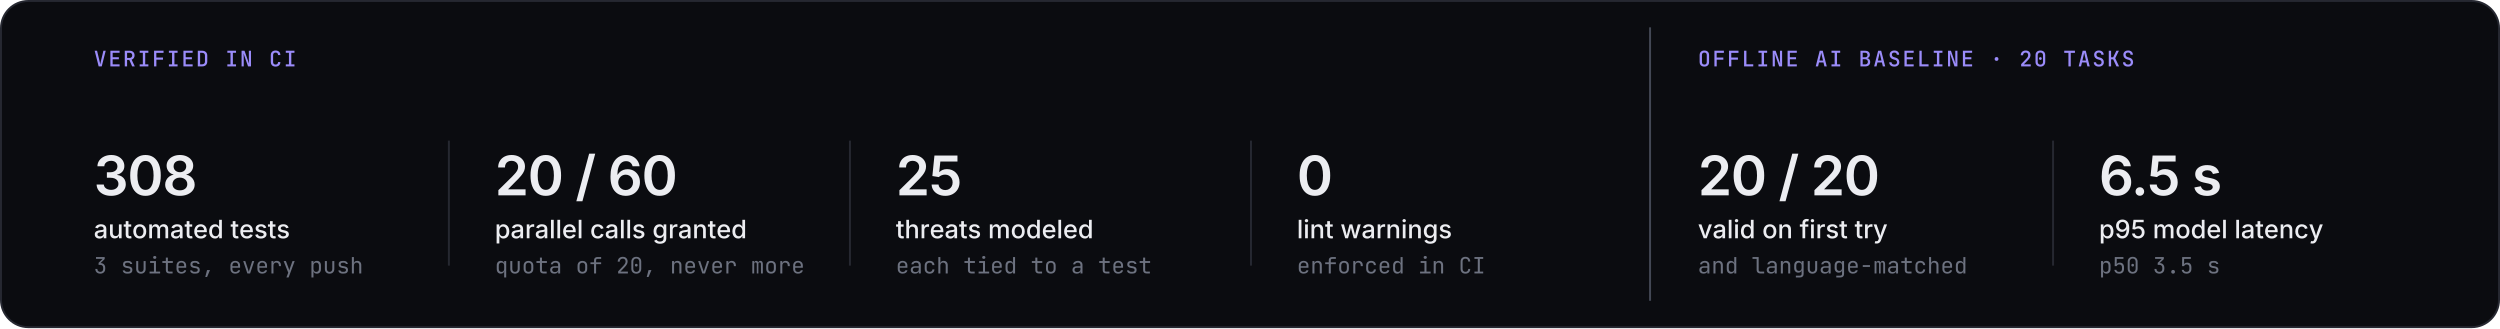
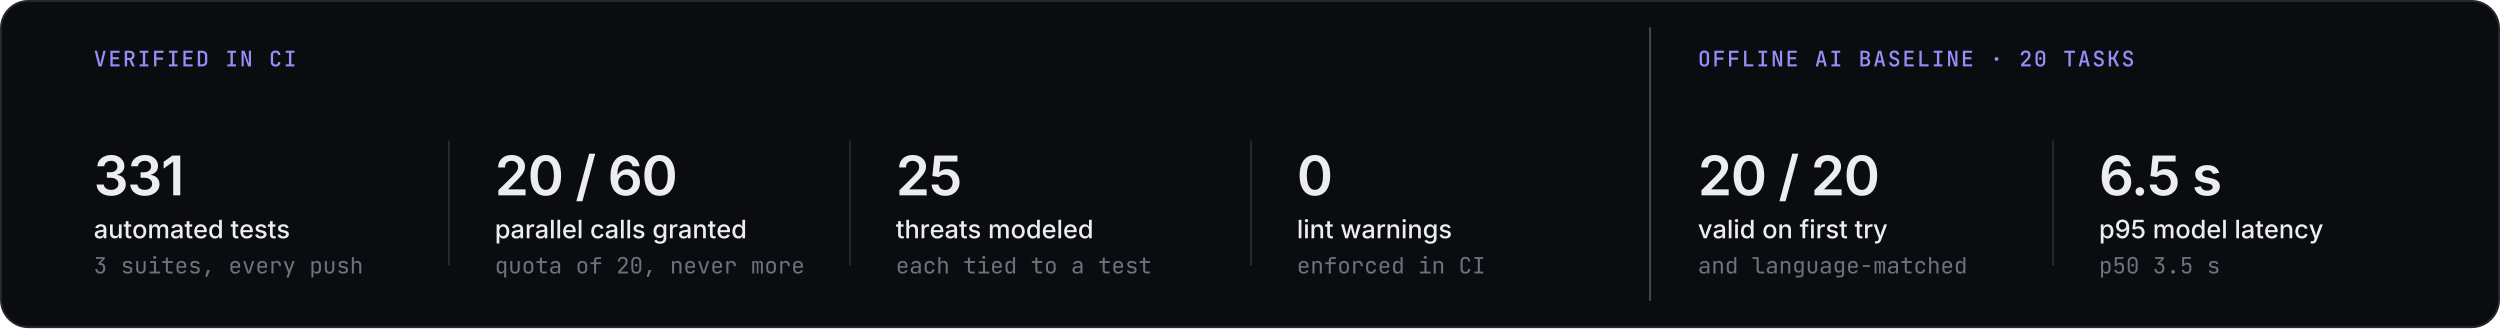
- <svg xmlns="http://www.w3.org/2000/svg" width="1280" height="168" viewBox="0 0 1280 168" role="img" aria-label="Verified in CI: 308 automated tests across 3 suites; 20 of 60 parallel calls granted under a quota of 20; 25 threats modeled, each tied to a test; zero lint warnings. Offline AI baseline over 20 tasks: 20 of 20 valid on the first try and in the right language; 6.5 s p95 model latency, 3.5 s p50">
+ <svg xmlns="http://www.w3.org/2000/svg" width="1280" height="168" viewBox="0 0 1280 168" role="img" aria-label="Verified in CI: 331 automated tests across 3 suites; 20 of 60 parallel calls granted under a quota of 20; 25 threats modeled, each tied to a test; zero lint warnings. Offline AI baseline over 20 tasks: 20 of 20 valid on the first try and in the right language; 6.5 s p95 model latency, 3.5 s p50">
  <defs>
    <path id="m500a53" d="M371 0L228 0L43-730L154-730L271-244Q282-201 291-159Q299-116 303-92L303-92Q307-116 315-159Q322-201 333-245L333-245L449-730L557-730L371 0Z" />
    <path id="m500a15" d="M523 0L94 0L94-730L523-730L523-634L200-634L200-427L488-427L488-332L200-332L200-96L523-96L523 0Z" />
    <path id="m500a45" d="M192 0L84 0L84-730L313-730Q382-730 433-704Q484-677 513-629Q541-581 541-516L541-516Q541-443 504-390Q466-336 402-314L402-314L551 0L428 0L295-300L192-300L192 0ZM192-634L192-395L313-395Q367-395 399-428Q431-460 431-514L431-514Q431-570 399-602Q367-634 313-634L313-634L192-634Z" />
    <path id="m500a23" d="M502 0L98 0L98-96L245-96L245-634L98-634L98-730L502-730L502-634L355-634L355-96L502-96L502 0Z" />
    <path id="m500a20" d="M195 0L88 0L88-731L529-731L529-631L193-631L193-413L503-413L503-313L195-313L195 0Z" />
    <path id="m500a13" d="M287 0L83 0L83-730L287-730Q359-730 412-703Q465-675 495-625Q524-575 524-507L524-507L524-224Q524-157 495-106Q465-55 412-28Q359 0 287 0L287 0ZM191-632L191-98L287-98Q347-98 382-132Q416-165 416-224L416-224L416-507Q416-565 382-599Q347-632 287-632L287-632L191-632Z" />
    <path id="m500a32" d="M181 0L81 0L81-730L217-730L430-123Q428-152 425-192Q422-232 421-275Q419-318 419-353L419-353L419-730L519-730L519 0L383 0L171-607Q173-581 176-542Q178-503 180-461Q181-419 181-383L181-383L181 0Z" />
    <path id="m500a11" d="M304 10L304 10Q236 10 186-16Q135-41 108-90Q80-138 80-203L80-203L80-527Q80-593 108-641Q135-689 186-715Q236-740 304-740L304-740Q372-740 422-714Q472-688 500-641Q527-593 527-527L527-527L419-527Q419-584 389-614Q359-644 304-644L304-644Q249-644 219-614Q188-584 188-528L188-528L188-203Q188-147 219-117Q249-86 304-86L304-86Q359-86 389-117Q419-147 419-203L419-203L527-203Q527-138 500-90Q472-42 422-16Q372 10 304 10Z" />
    <path id="s600a261" d="M651 20L651 20Q494 20 373-34Q251-88 181-184Q111-279 107-404L107-404L376-404Q380-343 417-298Q453-253 514-229Q575-204 651-204L651-204Q731-204 793-232Q854-260 890-311Q925-361 925-427L925-427Q925-495 889-547Q853-599 786-629Q719-658 624-658L624-658L492-658L492-864L624-864Q702-864 761-892Q820-919 853-968Q886-1017 886-1082L886-1082Q886-1145 858-1192Q829-1239 777-1266Q724-1292 654-1292L654-1292Q585-1292 527-1268Q469-1243 433-1198Q397-1153 395-1089L395-1089L138-1089Q140-1214 210-1309Q279-1403 396-1457Q512-1510 656-1510L656-1510Q805-1510 915-1454Q1025-1398 1086-1305Q1146-1211 1146-1098L1146-1098Q1146-972 1072-887Q998-802 877-775L877-775L877-763Q981-749 1053-702Q1125-654 1163-580Q1200-506 1200-413L1200-413Q1200-288 1129-190Q1058-92 935-36Q811 20 651 20Z" />
-     <path id="s600a258" d="M675 20L675 20Q495 20 367-71Q239-161 171-332Q103-502 103-744L103-744Q103-986 172-1157Q240-1328 368-1419Q495-1510 675-1510L675-1510Q856-1510 984-1419Q1112-1328 1180-1157Q1248-986 1248-744L1248-744Q1248-502 1181-332Q1113-161 985-71Q857 20 675 20ZM676-204L676-204Q773-204 841-268Q908-331 944-452Q979-572 979-744L979-744Q979-917 944-1038Q908-1159 841-1223Q773-1287 676-1287L676-1287Q578-1287 511-1223Q443-1159 408-1038Q372-917 372-744L372-744Q372-572 407-452Q442-331 510-268Q578-204 676-204Z" />
-     <path id="s600a266" d="M655 20L655 20Q494 20 369-35Q244-89 174-184Q103-278 103-399L103-399Q103-492 144-571Q185-650 256-703Q326-756 414-771L414-771L414-780Q299-806 228-899Q157-991 157-1111L157-1111Q157-1226 222-1316Q286-1406 399-1458Q511-1510 655-1510L655-1510Q798-1510 911-1458Q1023-1406 1088-1316Q1153-1226 1153-1111L1153-1111Q1153-991 1082-899Q1010-806 897-780L897-780L897-771Q984-756 1055-703Q1125-650 1167-571Q1208-492 1208-399L1208-399Q1208-278 1137-184Q1066-89 941-35Q816 20 655 20ZM655-186L655-186Q739-186 801-215Q863-244 898-297Q932-349 932-418L932-418Q932-490 896-545Q860-599 798-631Q735-663 655-663L655-663Q575-663 512-632Q449-600 413-545Q377-490 377-418L377-418Q377-349 411-297Q445-245 508-216Q571-186 655-186ZM655-865L655-865Q724-865 777-893Q830-921 861-971Q892-1020 892-1085L892-1085Q892-1150 862-1198Q832-1246 779-1273Q725-1300 655-1300L655-1300Q584-1300 531-1273Q477-1246 448-1198Q418-1150 418-1085L418-1085Q418-1020 448-971Q478-921 532-893Q586-865 655-865Z" />
+     <path id="s600a259" d="M421-1490L717-1490L717 0L452 0L452-1252L442-1252L94-1002L94-1256L421-1490Z" />
    <path id="s500a130" d="M461 25L461 25Q355 25 269-15Q183-54 133-130Q83-206 83-316L83-316Q83-411 120-472Q156-533 219-569Q281-605 358-623Q434-641 513-650L513-650Q612-662 674-670Q736-677 766-695Q795-712 795-751L795-751L795-757Q795-820 771-863Q747-906 700-930Q652-953 581-953L581-953Q508-953 456-931Q403-908 371-873Q338-838 322-800L322-800L115-854Q153-954 224-1015Q295-1076 387-1104Q479-1132 577-1132L577-1132Q645-1132 721-1116Q797-1100 864-1058Q931-1016 973-940Q1015-864 1015-742L1015-742L1015 0L802 0L802-153L791-153Q769-110 726-69Q683-28 618-2Q552 25 461 25ZM510-152L510-152Q600-152 664-187Q728-222 762-280Q796-338 796-403L796-403L796-546Q784-534 751-525Q717-515 674-508Q631-500 591-495Q551-490 525-487L525-487Q463-479 412-460Q360-441 330-406Q299-371 299-313L299-313Q299-260 327-224Q354-188 401-170Q448-152 510-152Z" />
    <path id="s500a220" d="M529 14L529 14Q415 14 329-34Q243-82 196-176Q148-270 148-408L148-408L148-1118L368-1118L368-435Q368-314 432-246Q495-178 604-178L604-178Q679-178 738-211Q796-243 830-306Q864-368 864-456L864-456L864-1118L1084-1118L1084 0L874 0L873-218Q827-109 751-54L751-54Q657 14 529 14Z" />
    <path id="s500a217" d="M403-1118L626-1118L626-939L403-939L403-302Q403-235 432-204Q460-172 525-172L525-172Q542-172 570-176Q598-180 618-184L618-184L657-8Q622 4 582 10Q542 15 503 15L503 15Q351 15 267-64Q183-142 183-284L183-284L183-939L20-939L20-1118L183-1118L183-1384L403-1384L403-1118Z" />
    <path id="s500a195" d="M618 23L618 23Q461 23 344-49Q226-121 161-251Q96-381 96-553L96-553Q96-727 161-858Q226-988 344-1060Q461-1132 618-1132L618-1132Q776-1132 894-1060Q1011-988 1076-858Q1141-727 1141-553L1141-553Q1141-381 1076-251Q1011-121 894-49Q776 23 618 23ZM618-163L618-163Q720-163 787-217Q853-270 886-359Q918-447 918-553L918-553Q918-660 886-750Q853-839 787-893Q720-946 618-946L618-946Q517-946 451-893Q385-839 353-750Q320-661 320-553L320-553Q320-447 353-359Q385-270 451-217Q517-163 618-163Z" />
    <path id="s500a187" d="M368 0L148 0L148-1118L357-1118L362-910Q384-971 420-1015L420-1015Q470-1076 537-1107Q604-1137 677-1137L677-1137Q799-1137 874-1062L874-1062Q934-1001 963-903L963-903Q985-962 1023-1007L1023-1007Q1077-1071 1154-1104Q1230-1137 1317-1137L1317-1137Q1416-1137 1497-1094Q1577-1051 1624-966Q1671-881 1671-754L1671-754L1671 0L1451 0L1451-732Q1451-844 1389-894Q1326-944 1241-944L1241-944Q1172-944 1122-915Q1072-886 1045-835Q1018-783 1018-716L1018-716L1018 0L801 0L801-746Q801-836 744-890Q686-944 597-944L597-944Q536-944 484-916Q431-887 400-832Q368-776 368-695L368-695L368 0Z" />
    <path id="s500a151" d="M630 23L630 23Q465 23 345-48Q225-119 161-248Q96-377 96-551L96-551Q96-723 160-854Q223-985 339-1059Q455-1132 611-1132L611-1132Q707-1132 796-1101Q885-1069 956-1002Q1027-935 1069-829Q1110-722 1110-570L1110-570L1110-492L317-492Q321-391 357-320L357-320Q396-240 467-200Q538-159 632-159L632-159Q694-159 744-177Q794-194 831-230Q867-265 886-317L886-317L1093-268Q1066-182 1003-116Q939-50 845-14Q750 23 630 23ZM318-656L318-656L892-656Q885-726 862-784L862-784Q830-862 768-906Q705-950 611-950L611-950Q518-950 452-905Q386-860 352-787L352-787Q323-726 318-656Z" />
    <path id="s500a149" d="M564 22L564 22Q428 22 322-48Q216-117 156-247Q96-376 96-556L96-556Q96-738 157-867Q218-996 324-1064Q430-1132 564-1132L564-1132Q668-1132 732-1098Q795-1063 831-1017Q867-971 886-936L886-936L898-936L898-1490L1118-1490L1118 0L904 0L904-175L886-175Q867-139 830-93Q793-47 729-13Q665 22 564 22ZM612-165L612-165Q706-165 771-215Q835-265 869-354Q902-442 902-558L902-558Q902-675 869-762Q836-848 772-897Q707-945 612-945L612-945Q515-945 451-894Q386-843 354-756Q321-668 321-558L321-558Q321-447 354-358Q387-269 452-217Q517-165 612-165Z" />
    <path id="s500a213" d="M549 23L549 23Q428 23 334-12Q239-47 179-116Q118-184 98-283L98-283L305-326Q328-239 391-197Q454-155 551-155L551-155Q657-155 720-200Q783-244 783-306L783-306Q783-360 745-395Q706-430 626-447L626-447L438-490Q282-525 206-602Q130-679 130-799L130-799Q130-899 186-974Q242-1049 339-1091Q436-1132 563-1132L563-1132Q684-1132 770-1097Q856-1062 910-999Q963-936 986-853L986-853L789-810Q768-869 716-914Q664-958 565-958L565-958Q474-958 413-917Q352-876 352-813L352-813Q352-757 393-723Q433-688 525-667L525-667L705-627Q860-592 935-517Q1010-442 1010-325L1010-325Q1010-223 952-145Q893-66 790-22Q686 23 549 23Z" />
    <path id="m400a126" d="M289 10L289 10Q223 10 174-17Q124-43 97-90Q70-137 70-200L70-200L160-200Q160-139 195-105Q229-70 290-70L290-70Q352-70 386-106Q420-142 420-200L420-200L420-252Q420-314 386-348Q352-382 290-382L290-382L215-382L215-472L396-648L100-648L100-730L487-730L487-640L303-462Q395-459 451-405L451-405Q510-348 510-252L510-252L510-200Q510-137 483-90Q455-43 405-17Q355 10 289 10Z" />
    <path id="m400a106" d="M325 8L283 8Q227 8 186-10Q144-27 120-59Q95-91 90-135L90-135L180-135Q186-106 213-89Q239-72 283-72L283-72L325-72Q378-72 404-94Q430-115 430-151L430-151Q430-186 407-207Q383-227 337-234L337-234L263-246Q182-260 143-297Q103-333 103-403L103-403Q103-477 150-518Q197-558 291-558L291-558L329-558Q408-558 456-521Q504-484 514-421L514-421L424-421Q418-447 394-463Q370-478 329-478L329-478L291-478Q240-478 217-459Q193-440 193-402L193-402Q193-368 213-352Q233-336 276-329L276-329L350-317Q439-303 480-265Q520-227 520-155L520-155Q520-79 472-36Q423 8 325 8L325 8Z" />
    <path id="m400a109" d="M299 10L299 10Q204 10 147-47Q90-103 90-200L90-200L90-550L180-550L180-200Q180-138 212-104Q244-69 299-69L299-69Q355-69 388-104Q420-138 420-200L420-200L420-550L510-550L510-200Q510-103 452-47Q394 10 299 10Z" />
    <path id="m400a80" d="M555 0L85 0L85-82L280-82L280-468L110-468L110-550L370-550L370-82L555-82L555 0ZM315-649L315-649Q282-649 263-666Q244-683 244-712L244-712Q244-742 263-760Q282-777 315-777L315-777Q348-777 367-760Q386-742 386-712L386-712Q386-683 367-666Q348-649 315-649Z" />
    <path id="m400a108" d="M510 0L360 0Q289 0 250-38Q210-76 210-145L210-145L210-468L55-468L55-550L210-550L210-705L300-705L300-550L520-550L520-468L300-468L300-145Q300-82 360-82L360-82L510-82L510 0Z" />
    <path id="m400a72" d="M300 10L300 10Q235 10 187-16Q138-42 112-90Q85-137 85-200L85-200L85-350Q85-414 112-461Q138-508 187-534Q235-560 300-560Q365-560 414-534Q462-508 489-461Q515-414 515-350L515-350L515-253L173-253L173-200Q173-135 206-101Q239-66 300-66L300-66Q352-66 384-85Q416-103 423-140L423-140L513-140Q504-71 446-31Q387 10 300 10ZM173-321L427-321L427-350Q427-415 395-450Q362-485 300-485L300-485Q239-485 206-450Q173-415 173-350L173-350L173-321Z" />
    <path id="m400a141" d="M245 160L165 160L245-151L375-151L245 160Z" />
    <path id="m400a114" d="M361 0L239 0L55-550L147-550L269-180Q280-147 289-117Q298-86 302-69L302-69Q307-86 316-117Q325-147 335-180L335-180L454-550L545-550L361 0Z" />
    <path id="m400a105" d="M201 0L111 0L111-550L199-550L199-452Q209-490 230-515L230-515Q268-560 344-560L344-560Q431-560 483-506Q534-451 534-358L534-358L534-325L444-325L444-350Q444-415 413-450Q381-484 323-484L323-484Q266-484 234-449Q201-414 201-350L201-350L201 0Z" />
    <path id="m400a117" d="M274 180L178 180L259-34L55-550L155-550L283-210Q290-193 296-170Q302-146 306-130L306-130Q310-146 316-170Q322-193 328-210L328-210L448-550L545-550L274 180Z" />
    <path id="m400a102" d="M182 180L92 180L92-550L182-550L182-445L183-445Q189-493 224-524L224-524Q265-560 333-560L333-560Q416-560 466-506Q515-451 515-356L515-356L515-195Q515-132 493-86Q470-40 430-15Q389 10 333 10L333 10Q266 10 224-27L224-27Q189-58 183-105L183-105L180-105L182 20L182 180ZM303-68L303-68Q360-68 393-102Q425-136 425-200L425-200L425-350Q425-414 393-448Q360-482 303-482L303-482Q248-482 215-447Q182-412 182-350L182-350L182-200Q182-138 215-103Q248-68 303-68Z" />
    <path id="m400a79" d="M182 0L92 0L92-730L182-730L182-445L183-445Q189-495 221-525L221-525Q260-560 329-560L329-560Q412-560 461-509Q510-458 510-370L510-370L510 0L420 0L420-360Q420-419 389-452Q357-484 303-484L303-484Q247-484 215-449Q182-414 182-350L182-350L182 0Z" />
    <path id="s600a260" d="M1153 0L134 0L134-192L651-701Q724-776 774-834Q823-892 849-947Q874-1001 874-1065L874-1065Q874-1135 842-1186Q809-1237 754-1265Q698-1292 627-1292L627-1292Q552-1292 497-1262Q441-1232 411-1177Q381-1121 381-1044L381-1044L126-1044Q126-1185 191-1290Q255-1395 369-1453Q482-1510 630-1510L630-1510Q779-1510 892-1454Q1005-1398 1068-1301Q1131-1203 1131-1078L1131-1078Q1131-995 1100-916Q1069-837 989-738Q909-638 763-498L763-498L504-234L504-223L1153-223L1153 0Z" />
+     <path id="s600a258" d="M675 20L675 20Q495 20 367-71Q239-161 171-332Q103-502 103-744L103-744Q103-986 172-1157Q240-1328 368-1419Q495-1510 675-1510L675-1510Q856-1510 984-1419Q1112-1328 1180-1157Q1248-986 1248-744L1248-744Q1248-502 1181-332Q1113-161 985-71Q857 20 675 20ZM676-204L676-204Q773-204 841-268Q908-331 944-452Q979-572 979-744L979-744Q979-917 944-1038Q908-1159 841-1223Q773-1287 676-1287L676-1287Q578-1287 511-1223Q443-1159 408-1038Q372-917 372-744L372-744Q372-572 407-452Q442-331 510-268Q578-204 676-204Z" />
    <path id="s600a340" d="M514-1560L742-1560L262 224L34 224L514-1560Z" />
    <path id="s600a264" d="M671 20L671 20Q565 20 464-17Q362-53 281-137Q199-220 151-359Q103-497 103-702L103-702Q103-894 144-1044Q184-1193 261-1297Q337-1401 445-1456Q553-1510 687-1510L687-1510Q826-1510 935-1455Q1043-1400 1110-1305Q1177-1210 1193-1089L1193-1089L931-1089Q910-1175 847-1227Q784-1279 687-1279L687-1279Q583-1279 511-1218Q438-1157 401-1044Q363-930 363-772L363-772L374-772Q410-837 467-883Q523-929 595-954Q666-978 745-978L745-978Q876-978 981-916Q1085-853 1146-744Q1207-634 1207-492L1207-492Q1207-346 1140-230Q1073-114 953-47Q832 20 671 20ZM670-197L670-197Q749-197 812-236Q875-274 912-340Q948-406 948-487L948-487Q948-567 913-632Q877-697 815-735Q753-773 673-773L673-773Q614-773 563-751Q512-728 474-688Q435-648 414-596Q393-544 393-486L393-486Q393-408 429-342Q465-276 528-237Q591-197 670-197Z" />
    <path id="s500a207" d="M368 418L148 418L148-1118L362-1118L362-936L380-936Q400-971 436-1017Q471-1063 535-1098Q598-1132 703-1132L703-1132Q837-1132 943-1064Q1048-996 1109-867Q1170-738 1170-556L1170-556Q1170-376 1110-247Q1050-117 945-48Q839 22 703 22L703 22Q602 22 538-13Q473-47 437-93Q400-139 380-175L380-175L368-175L368 418ZM654-165L654-165Q750-165 815-217Q880-269 913-358Q945-447 945-558L945-558Q945-668 913-756Q880-843 816-894Q751-945 654-945L654-945Q560-945 495-897Q430-848 397-762Q364-675 364-558L364-558Q364-442 398-354Q431-265 496-215Q561-165 654-165Z" />
    <path id="s500a210" d="M368 0L148 0L148-1118L361-1118L361-938L373-938Q404-1030 481-1082Q558-1134 656-1134L656-1134Q677-1134 704-1133Q731-1131 749-1128L749-1128L749-918Q737-922 703-926Q669-930 634-930L634-930Q558-930 497-898Q436-866 402-810Q368-753 368-679L368-679L368 0Z" />
    <path id="s500a183" d="M148-1490L368-1490L368 0L148 0L148-1490Z" />
    <path id="s500a146" d="M618 23L618 23Q460 23 343-49Q226-121 161-251Q96-381 96-553L96-553Q96-727 161-858Q226-988 343-1060Q460-1132 618-1132L618-1132Q705-1132 781-1110Q857-1087 919-1045Q980-1002 1023-941Q1065-879 1086-802L1086-802L877-752Q866-795 843-831Q820-866 788-892Q755-918 713-932Q670-946 619-946L619-946Q518-946 452-893Q385-839 353-750Q320-661 320-553L320-553Q320-446 353-358Q385-269 452-216Q518-163 619-163L619-163Q671-163 714-178Q757-192 791-219Q825-245 848-283Q871-320 881-365L881-365L1089-315Q1069-236 1026-174Q983-111 922-67Q860-23 783 0Q706 23 618 23Z" />
    <path id="s500a161" d="M615 442L615 442Q486 442 391 409Q296 376 235 321Q173 266 141 199L141 199L325 112Q345 144 379 180Q412 215 469 240Q526 265 615 265L615 265Q743 265 823 205Q902 144 902 15L902 15L902-203L883-203Q863-166 828-123Q792-80 729-49Q665-17 563-17L563-17Q431-17 326-79Q220-141 158-263Q96-385 96-563L96-563Q96-741 158-869Q219-996 326-1064Q432-1132 566-1132L566-1132Q669-1132 734-1098Q798-1064 835-1018Q871-971 890-936L890-936L906-936L906-1118L1121-1118L1121 16Q1121 163 1055 258Q988 352 874 397Q759 442 615 442ZM614-200L614-200Q708-200 773-244Q837-287 870-370Q903-452 903-566L903-566Q903-679 870-764Q837-849 773-897Q708-945 614-945L614-945Q517-945 452-895Q387-844 354-759Q321-673 321-566L321-566Q321-457 354-375Q387-292 453-246Q518-200 614-200Z" />
    <path id="s500a190" d="M368-662L368-662L368 0L148 0L148-1118L358-1118L360-904Q406-1009 479-1063L479-1063Q572-1132 704-1132L704-1132Q818-1132 903-1084Q988-1036 1036-943Q1084-849 1084-710L1084-710L1084 0L864 0L864-683Q864-804 801-872Q738-940 628-940L628-940Q554-940 495-908Q436-875 402-813Q368-751 368-662Z" />
    <path id="m400a104" d="M508 180L418 180L418 20L420-105L417-105Q411-58 377-27L377-27Q336 10 268 10L268 10Q185 10 137-45Q88-100 88-195L88-195L88-356Q88-451 137-506Q186-560 268-560L268-560Q336-560 377-524L377-524Q411-493 417-445L417-445L418-445L418-550L508-550L508 180ZM298-68L298-68Q354-68 386-103Q418-138 418-200L418-200L418-350Q418-412 386-447Q354-482 298-482L298-482Q241-482 210-448Q178-414 178-350L178-350L178-200Q178-136 210-102Q241-68 298-68Z" />
    <path id="m400a94" d="M300 8L300 8Q234 8 186-17Q138-42 112-90Q85-137 85-202L85-202L85-348Q85-414 112-461Q138-508 186-533Q234-558 300-558L300-558Q366-558 414-533Q462-508 489-461Q515-414 515-349L515-349L515-202Q515-137 489-90Q462-42 414-17Q366 8 300 8ZM300-72L300-72Q359-72 392-105Q425-138 425-202L425-202L425-348Q425-412 392-445Q359-478 300-478L300-478Q242-478 209-445Q175-412 175-348L175-348L175-202Q175-138 209-105Q242-72 300-72Z" />
    <path id="m400a59" d="M252 10L252 10Q165 10 115-35Q65-79 65-155L65-155Q65-232 115-276Q165-320 250-320L250-320L420-320L420-375Q420-426 390-454Q359-481 303-481L303-481Q254-481 221-461Q188-440 183-405L183-405L93-405Q102-476 160-518Q218-560 305-560L305-560Q400-560 455-511Q510-462 510-378L510-378L510 0L422 0L422-105L421-105Q416-56 376-25L376-25Q329 10 252 10ZM274-61L274-61Q338-61 379-93Q420-125 420-175L420-175L420-253L252-253Q207-253 181-228Q155-203 155-160L155-160Q155-114 187-88Q218-61 274-61Z" />
    <path id="m400a77" d="M310 0L220 0L220-413L60-413L60-495L220-495L220-590Q220-655 261-693Q302-730 374-730L374-730L535-730L535-648L374-648Q343-648 327-634Q310-619 310-590L310-590L310-495L535-495L535-413L310-413L310 0Z" />
    <path id="m400a125" d="M526 0L92 0L92-92L315-329Q372-390 398-438Q424-485 424-529L424-529Q424-590 391-625Q357-660 299-660L299-660Q235-660 199-624Q162-588 162-525L162-525L72-525Q74-591 103-640Q131-688 182-714Q232-740 299-740L299-740Q365-740 414-715Q462-689 488-642Q514-595 514-530L514-530Q514-468 481-407Q448-346 373-268L373-268L193-82L526-82L526 0Z" />
    <path id="m400a123" d="M300 10L300 10Q233 10 184-17Q134-43 107-92Q80-140 80-205L80-205L80-525Q80-591 107-639Q134-687 184-714Q233-740 300-740L300-740Q368-740 417-714Q466-687 493-639Q520-591 520-525L520-525L520-205Q520-140 493-92Q466-43 417-17Q367 10 300 10ZM300-67L300-67Q360-67 397-106Q433-144 433-205L433-205L433-525Q433-586 397-625Q360-663 300-663L300-663Q240-663 204-625Q167-586 167-525L167-525L167-205Q167-144 204-106Q240-67 300-67ZM300-306L300-306Q273-306 257-323Q240-340 240-368L240-368Q240-395 257-412Q273-428 300-428L300-428Q327-428 344-412Q360-395 360-368L360-368Q360-340 344-323Q327-306 300-306Z" />
    <path id="m400a92" d="M182 0L92 0L92-550L182-550L182-445L183-445Q189-495 221-525L221-525Q260-560 329-560L329-560Q412-560 461-509Q510-458 510-370L510-370L510 0L420 0L420-360Q420-419 389-451Q357-482 303-482L303-482Q247-482 215-448Q182-414 182-350L182-350L182 0Z" />
    <path id="m400a91" d="M149 0L66 0L66-550L145-550L145-484L151-484Q156-513 174-533L174-533Q198-560 240-560L240-560Q286-560 311-526L311-526Q324-509 330-484L330-484L334-484Q339-513 358-533L358-533Q383-560 425-560L425-560Q477-560 506-521Q534-482 534-418L534-418L534 0L451 0L451-419Q451-453 437-472Q422-491 394-491L394-491Q367-491 352-473Q336-454 336-420L336-420L336 0L264 0L264-419Q264-454 249-473Q233-491 205-491Q177-491 163-473Q149-454 149-420L149-420L149 0Z" />
    <path id="s600a263" d="M618 20L618 20Q472 20 358-35Q243-89 176-185Q109-281 105-404L105-404L365-404Q368-343 403-297Q438-250 494-224Q550-197 618-197L618-197Q698-197 760-234Q821-270 857-335Q892-399 892-483L892-483Q892-568 856-634Q819-700 756-738Q692-775 610-775L610-775Q542-775 478-750Q413-724 375-683L375-683L133-722L211-1490L1073-1490L1073-1266L432-1266L390-870L398-870Q440-919 516-951Q591-982 681-982L681-982Q782-982 868-946Q954-909 1018-843Q1081-776 1116-686Q1151-596 1151-489L1151-489Q1151-341 1083-227Q1015-112 895-46Q775 20 618 20Z" />
    <path id="s500a164" d="M368-662L368-662L368 0L148 0L148-1490L366-1490L366-918Q411-1012 479-1063L479-1063Q572-1132 704-1132L704-1132Q818-1132 904-1084Q989-1036 1037-943Q1084-849 1084-710L1084-710L1084 0L864 0L864-683Q864-804 801-872Q738-940 628-940L628-940Q554-940 495-908Q436-875 402-813Q368-751 368-662Z" />
    <path id="m400a68" d="M304 10L304 10Q238 10 189-15Q139-40 112-88Q85-135 85-200L85-200L85-350Q85-416 112-463Q139-510 189-535Q238-560 304-560L304-560Q399-560 457-509Q515-458 518-370L518-370L428-370Q425-423 393-452Q360-480 304-480L304-480Q245-480 210-447Q175-413 175-351L175-351L175-200Q175-138 210-104Q245-70 304-70L304-70Q360-70 393-99Q425-128 428-180L428-180L518-180Q515-92 457-41Q399 10 304 10Z" />
    <path id="m400a70" d="M268 10L268 10Q186 10 136-45Q85-100 85-194L85-194L85-355Q85-450 135-505Q185-560 268-560L268-560Q336-560 377-523L377-523Q411-492 417-445L417-445L420-445L418-570L418-730L508-730L508 0L418 0L418-105L417-105Q411-57 377-27L377-27Q336 10 268 10ZM298-68L298-68Q354-68 386-103Q418-138 418-200L418-200L418-350Q418-412 386-447Q354-482 298-482L298-482Q241-482 208-448Q175-414 175-350L175-350L175-200Q175-136 208-102Q241-68 298-68Z" />
    <path id="s500a167" d="M368 0L148 0L148-1118L368-1118L368 0ZM259-1289L259-1289Q202-1289 162-1327Q121-1365 121-1419L121-1419Q121-1474 162-1512Q202-1550 259-1550L259-1550Q316-1550 357-1512Q398-1474 398-1419L398-1419Q398-1365 357-1327Q316-1289 259-1289Z" />
    <path id="s500a233" d="M614 0L393 0L57-1118L289-1118L412-655Q439-551 470-424L470-424Q493-330 514-220L514-220Q536-326 558-418L558-418Q589-546 617-655L617-655L740-1118L960-1118L1081-655Q1109-549 1140-421L1140-421Q1162-328 1183-221L1183-221Q1204-327 1226-419L1226-419Q1256-547 1284-655L1284-655L1407-1118L1641-1118L1304 0L1083 0L945-481Q924-554 904-634Q884-713 865-796L865-796Q857-831 849-866L849-866Q841-831 833-797L833-797Q813-713 793-633Q773-552 752-481L752-481L614 0Z" />
    <path id="m400a11" d="M304 10L304 10Q238 10 190-15Q141-40 115-88Q88-135 88-200L88-200L88-530Q88-596 115-643Q141-690 190-715Q238-740 304-740L304-740Q370-740 418-715Q466-689 492-642Q518-595 518-530L518-530L428-530Q428-592 396-626Q363-659 304-659L304-659Q245-659 212-626Q178-593 178-531L178-531L178-200Q178-138 212-105Q245-71 304-71L304-71Q363-71 396-105Q428-138 428-200L428-200L518-200Q518-136 492-89Q466-41 418-16Q370 10 304 10Z" />
    <path id="m400a23" d="M495 0L105 0L105-82L254-82L254-648L105-648L105-730L495-730L495-648L346-648L346-82L495-82L495 0Z" />
    <path id="m500a34" d="M300 10L300 10Q232 10 183-16Q133-41 107-90Q80-138 80-203L80-203L80-527Q80-593 107-641Q133-689 183-715Q232-740 300-740L300-740Q368-740 418-715Q467-689 494-641Q520-593 520-528L520-528L520-203Q520-138 494-90Q467-41 418-16Q368 10 300 10ZM300-86L300-86Q355-86 384-117Q412-147 412-203L412-203L412-527Q412-584 384-614Q355-644 300-644L300-644Q246-644 217-614Q188-584 188-527L188-527L188-203Q188-147 217-117Q246-86 300-86Z" />
    <path id="m500a30" d="M536 0L109 0L109-730L217-730L217-99L536-99L536 0Z" />
    <path id="m500a1" d="M153 0L43 0L229-730L371-730L557 0L448 0L404-185L197-185L153 0ZM267-486L217-274L383-274L333-485Q320-541 312-583Q303-624 300-639L300-639Q297-624 289-583Q281-541 267-486L267-486Z" />
    <path id="m500a10" d="M314 0L85 0L85-730L300-730Q404-730 463-680Q522-630 522-542L522-542Q522-492 501-456Q479-419 441-399L441-399Q423-390 402-385L402-385Q427-380 449-369L449-369Q491-347 515-305Q539-263 539-205L539-205Q539-143 512-97Q484-50 434-25Q383 0 314 0L314 0ZM190-334L190-93L305-93Q363-93 397-124Q431-155 431-210L431-210Q431-266 397-300Q363-334 305-334L305-334L190-334ZM190-637L190-424L299-424Q353-424 384-453Q415-482 415-531Q415-580 384-609Q353-637 300-637L300-637L190-637Z" />
    <path id="m500a46" d="M303 10L303 10Q229 10 176-15Q123-39 94-85Q65-130 65-193L65-193L172-193Q172-143 207-115Q242-86 304-86L304-86Q362-86 395-114Q428-142 428-191L428-191Q428-232 406-262Q383-292 341-303L341-303L249-330Q169-353 126-409Q82-464 82-541L82-541Q82-601 109-646Q136-691 186-716Q236-741 304-741L304-741Q404-741 465-687Q525-633 526-542L526-542L418-542Q418-590 388-618Q357-645 302-645L302-645Q249-645 219-620Q189-594 189-548L189-548Q189-507 212-477Q234-447 276-435L276-435L369-407Q449-385 492-329Q535-273 535-195L535-195Q535-134 506-88Q477-41 425-16Q373 10 303 10Z" />
    <path id="m500a149" d="M300-258L300-258Q260-258 236-282Q212-305 212-345L212-345Q212-386 236-411Q260-435 300-435L300-435Q341-435 365-411Q388-386 388-345L388-345Q388-305 365-282Q341-258 300-258Z" />
    <path id="m500a125" d="M531 0L85 0L85-107L311-340Q363-394 388-438Q412-481 412-524L412-524Q412-580 382-612Q351-644 298-644L298-644Q240-644 207-611Q173-577 173-519L173-519L65-519Q67-587 96-637Q125-686 177-713Q229-740 299-740L299-740Q366-740 416-714Q466-688 493-641Q520-594 520-530L520-530Q520-465 487-403Q453-341 377-265L377-265L212-98L531-98L531 0Z" />
    <path id="m500a123" d="M300 10L300 10Q231 10 181-17Q130-44 102-93Q74-141 74-206L74-206L74-524Q74-590 102-638Q129-686 180-713Q231-740 300-740L300-740Q370-740 421-713Q471-686 499-638Q526-590 526-524L526-524L526-206Q526-141 498-93Q470-44 420-17Q369 10 300 10ZM300-83L300-83Q356-83 390-117Q423-151 423-206L423-206L423-524Q423-579 390-613Q356-647 300-647L300-647Q244-647 211-613Q177-579 177-524L177-524L177-206Q177-151 211-117Q244-83 300-83ZM300-303L300-303Q272-303 255-321Q237-339 237-368L237-368Q237-396 255-414Q272-431 300-431L300-431Q328-431 346-414Q363-396 363-368L363-368Q363-339 346-321Q328-303 300-303Z" />
    <path id="m500a47" d="M354 0L246 0L246-631L51-631L51-731L549-731L549-631L354-631L354 0Z" />
    <path id="m500a29" d="M192 0L84 0L84-730L192-730L192-426L289-426L438-730L556-730L384-380L564 0L443 0L287-329L192-329L192 0Z" />
    <path id="s500a230" d="M708 0L468 0L46-1118L284-1118L505-483Q542-378 568-273L568-273Q579-230 590-187L590-187Q600-230 611-273L611-273Q637-378 673-483L673-483L894-1118L1130-1118L708 0Z" />
    <path id="s500a160" d="M452-1118L702-1118L702-939L452-939L452 0L232 0L232-939L20-939L20-1118L232-1118L232-1246Q232-1350 279-1420Q325-1490 401-1525Q477-1560 565-1560L565-1560Q632-1560 680-1549Q727-1538 749-1530L749-1530L698-1352Q682-1357 659-1363Q635-1368 600-1368L600-1368Q522-1368 487-1329Q452-1290 452-1216L452-1216L452-1118Z" />
    <path id="s500a240" d="M133 402L133 402L187 223L212 229Q269 244 315 237Q360 230 394 195Q427 159 447 87L447 87L471 5L46-1118L284-1118L505-483Q542-377 567-272L567-272Q576-231 586-190L586-190Q597-231 608-273L608-273Q634-378 671-483L671-483L896-1118L1132-1118L646 155Q612 245 563 305Q513 365 445 396Q377 426 287 426L287 426Q235 426 194 419Q153 411 133 402Z" />
    <path id="m400a90" d="M550 0L375 0Q327 0 291-19Q255-38 235-73Q215-108 215-155L215-155L215-648L30-648L30-730L305-730L305-155Q305-121 324-102Q343-82 375-82L375-82L550-82L550 0Z" />
    <path id="m400a78" d="M335 180L161 180L161 98L336 98Q378 98 398 79Q417 60 417 20L417 20L417-50L419-150L417-150Q413-101 378-70L378-70Q338-35 271-35L271-35Q186-35 137-91Q88-146 88-240L88-240L88-356Q88-450 137-505Q186-560 271-560L271-560Q338-560 378-525L378-525Q413-494 417-445L417-445L418-445L418-550L507-550L507 20Q507 94 462 137Q416 180 335 180L335 180ZM298-113L298-113Q354-113 386-148Q418-183 418-245L418-245L418-350Q418-412 386-447Q354-482 298-482L298-482Q241-482 210-448Q178-414 178-350L178-350L178-245Q178-181 210-147Q241-113 298-113Z" />
    <path id="m400a163" d="M460-290L140-290L140-370L460-370L460-290Z" />
    <path id="s600a363" d="M326 17L326 17Q259 17 213-29Q166-75 166-143L166-143Q166-210 213-256Q259-302 326-302L326-302Q394-302 441-256Q487-210 487-143L487-143Q487-75 441-29Q394 17 326 17Z" />
    <path id="s600a213" d="M561 23L561 23Q432 23 333-14Q234-51 171-122Q107-193 88-294L88-294L331-340Q354-257 413-217Q471-176 566-176L566-176Q662-176 719-215Q775-253 775-310L775-310Q775-358 738-390Q701-421 624-438L624-438L433-479Q275-513 197-591Q119-669 119-792L119-792Q119-896 176-972Q233-1048 335-1090Q436-1132 570-1132L570-1132Q697-1132 789-1096Q880-1060 937-996Q993-931 1015-844L1015-844L783-798Q764-857 714-898Q664-938 573-938L573-938Q490-938 435-902Q379-865 379-808L379-808Q379-759 416-727Q453-695 538-677L538-677L728-637Q887-603 964-528Q1041-453 1041-335L1041-335Q1041-229 980-149Q919-68 811-23Q702 23 561 23Z" />
    <path id="s500a267" d="M614 21L614 21Q480 21 377-32Q273-84 208-178Q143-271 126-391L126-391L352-391Q373-298 440-239Q506-179 614-179L614-179Q723-179 800-243Q877-307 918-428Q959-548 959-717L959-717L948-717Q910-655 854-610Q798-565 728-540Q658-515 579-515L579-515Q449-515 343-578Q237-641 175-752Q113-863 113-1004L113-1004Q113-1147 178-1263Q243-1378 361-1446Q478-1513 635-1511L635-1511Q734-1510 831-1474Q927-1438 1006-1358Q1084-1277 1131-1140Q1178-1002 1178-796L1178-796Q1178-602 1139-450Q1099-298 1026-193Q952-88 848-34Q744 21 614 21ZM628-700L628-700Q692-700 747-725Q802-750 843-794Q884-837 908-893Q931-948 931-1011L931-1011Q931-1092 892-1162Q853-1232 786-1275Q719-1318 633-1318L633-1318Q549-1318 482-1277Q414-1235 375-1165Q336-1094 336-1008L336-1008Q336-922 374-853Q412-783 478-742Q544-700 628-700Z" />
    <path id="s500a263" d="M607 20L607 20Q468 20 359-33Q250-86 186-179Q121-272 116-390L116-390L338-390Q343-327 380-278Q417-228 477-200Q536-172 607-172L607-172Q692-172 758-211Q824-250 862-320Q899-389 899-478L899-478Q899-568 860-640Q821-711 753-751Q685-791 597-791L597-791Q529-791 461-768Q393-744 352-707L352-707L142-737L225-1490L1048-1490L1048-1295L416-1295L369-879L377-879Q421-922 494-950Q567-978 650-978L650-978Q752-978 838-942Q924-905 988-838Q1051-771 1087-681Q1122-590 1122-482L1122-482Q1122-337 1056-224Q990-110 874-45Q757 20 607 20Z" />
    <path id="m400a128" d="M298 10L298 10Q209 10 152-36Q95-82 85-160L85-160L175-160Q180-117 212-94Q244-70 299-70L299-70Q362-70 394-104Q425-138 425-200L425-200L425-271Q425-333 394-367Q362-401 300-401L300-401Q261-401 232-381Q203-360 190-326L190-326L100-326L105-730L489-730L489-648L192-648L189-405L192-405Q200-434 227-453L227-453Q264-480 327-480L327-480Q416-481 466-426Q515-370 515-271L515-271L515-200Q515-103 458-47Q401 10 298 10Z" />
    <path id="m400a140" d="M300 10L300 10Q262 10 240-12Q217-34 217-71L217-71Q217-110 240-133Q262-156 300-156L300-156Q338-156 361-133Q383-110 383-71L383-71Q383-34 361-12Q338 10 300 10Z" />
  </defs>
  <rect x="0.5" y="0.5" width="1279" height="167" rx="14" fill="#0B0C10" stroke="#262831" />
  <g transform="translate(48 34) scale(0.011)" fill="#9B8CFA">
    <use href="#m500a53" x="0" />
    <use href="#m500a15" x="680" />
    <use href="#m500a45" x="1360" />
    <use href="#m500a23" x="2040" />
    <use href="#m500a20" x="2720" />
    <use href="#m500a23" x="3400" />
    <use href="#m500a15" x="4080" />
    <use href="#m500a13" x="4760" />
    <use href="#m500a23" x="6120" />
    <use href="#m500a32" x="6800" />
    <use href="#m500a11" x="8160" />
    <use href="#m500a23" x="8840" />
  </g>
  <g transform="translate(48 100) scale(0.01367)" fill="#ECEDF1">
    <use href="#s600a261" x="0" />
-     <use href="#s600a258" x="1262" />
-     <use href="#s600a266" x="2572" />
+     <use href="#s600a261" x="1262" />
+     <use href="#s600a259" x="2524" />
  </g>
  <g transform="translate(48 122) scale(0.00635)" fill="#ECEDF1">
    <use href="#s500a130" x="0" />
    <use href="#s500a220" x="1163" />
    <use href="#s500a217" x="2395" />
    <use href="#s500a195" x="3092" />
    <use href="#s500a187" x="4329" />
    <use href="#s500a130" x="6148" />
    <use href="#s500a217" x="7311" />
    <use href="#s500a151" x="8008" />
    <use href="#s500a149" x="9211" />
    <use href="#s500a217" x="11023" />
    <use href="#s500a151" x="11720" />
    <use href="#s500a213" x="12923" />
    <use href="#s500a217" x="14026" />
    <use href="#s500a213" x="14723" />
  </g>
  <g transform="translate(48 140) scale(0.0115)" fill="#6D7280">
    <use href="#m400a126" x="0" />
    <use href="#m400a106" x="1200" />
    <use href="#m400a109" x="1800" />
    <use href="#m400a80" x="2400" />
    <use href="#m400a108" x="3000" />
    <use href="#m400a72" x="3600" />
    <use href="#m400a106" x="4200" />
    <use href="#m400a141" x="4800" />
    <use href="#m400a72" x="6000" />
    <use href="#m400a114" x="6600" />
    <use href="#m400a72" x="7200" />
    <use href="#m400a105" x="7800" />
    <use href="#m400a117" x="8400" />
    <use href="#m400a102" x="9600" />
    <use href="#m400a109" x="10200" />
    <use href="#m400a106" x="10800" />
    <use href="#m400a79" x="11400" />
  </g>
  <rect x="229.33" y="72" width="1" height="64" fill="#262831" />
  <g transform="translate(253.33 100) scale(0.01367)" fill="#ECEDF1">
    <use href="#s600a260" x="0" />
    <use href="#s600a258" x="1235" />
    <use href="#s600a340" x="3020" />
    <use href="#s600a264" x="4230" />
    <use href="#s600a258" x="5499" />
  </g>
  <g transform="translate(253.33 122) scale(0.00635)" fill="#ECEDF1">
    <use href="#s500a207" x="0" />
    <use href="#s500a130" x="1266" />
    <use href="#s500a210" x="2429" />
    <use href="#s500a130" x="3221" />
    <use href="#s500a183" x="4384" />
    <use href="#s500a183" x="4900" />
    <use href="#s500a151" x="5416" />
    <use href="#s500a183" x="6619" />
    <use href="#s500a146" x="7681" />
    <use href="#s500a130" x="8863" />
    <use href="#s500a183" x="10026" />
    <use href="#s500a183" x="10542" />
    <use href="#s500a213" x="11058" />
    <use href="#s500a161" x="12707" />
    <use href="#s500a210" x="13976" />
    <use href="#s500a130" x="14768" />
    <use href="#s500a190" x="15931" />
    <use href="#s500a217" x="17163" />
    <use href="#s500a151" x="17860" />
    <use href="#s500a149" x="19063" />
  </g>
  <g transform="translate(253.33 140) scale(0.0115)" fill="#6D7280">
    <use href="#m400a104" x="0" />
    <use href="#m400a109" x="600" />
    <use href="#m400a94" x="1200" />
    <use href="#m400a108" x="1800" />
    <use href="#m400a59" x="2400" />
    <use href="#m400a94" x="3600" />
    <use href="#m400a77" x="4200" />
    <use href="#m400a125" x="5400" />
    <use href="#m400a123" x="6000" />
    <use href="#m400a141" x="6600" />
    <use href="#m400a92" x="7800" />
    <use href="#m400a72" x="8400" />
    <use href="#m400a114" x="9000" />
    <use href="#m400a72" x="9600" />
    <use href="#m400a105" x="10200" />
    <use href="#m400a91" x="11400" />
    <use href="#m400a94" x="12000" />
    <use href="#m400a105" x="12600" />
    <use href="#m400a72" x="13200" />
  </g>
  <rect x="434.67" y="72" width="1" height="64" fill="#262831" />
  <g transform="translate(458.67 100) scale(0.01367)" fill="#ECEDF1">
    <use href="#s600a260" x="0" />
    <use href="#s600a263" x="1235" />
  </g>
  <g transform="translate(458.67 122) scale(0.00635)" fill="#ECEDF1">
    <use href="#s500a217" x="0" />
    <use href="#s500a164" x="697" />
    <use href="#s500a210" x="1929" />
    <use href="#s500a151" x="2721" />
    <use href="#s500a130" x="3924" />
    <use href="#s500a217" x="5087" />
    <use href="#s500a213" x="5784" />
    <use href="#s500a187" x="7433" />
    <use href="#s500a195" x="9252" />
    <use href="#s500a149" x="10489" />
    <use href="#s500a151" x="11755" />
    <use href="#s500a183" x="12958" />
    <use href="#s500a151" x="13474" />
    <use href="#s500a149" x="14677" />
  </g>
  <g transform="translate(458.67 140) scale(0.0115)" fill="#6D7280">
    <use href="#m400a72" x="0" />
    <use href="#m400a59" x="600" />
    <use href="#m400a68" x="1200" />
    <use href="#m400a79" x="1800" />
    <use href="#m400a108" x="3000" />
    <use href="#m400a80" x="3600" />
    <use href="#m400a72" x="4200" />
    <use href="#m400a70" x="4800" />
    <use href="#m400a108" x="6000" />
    <use href="#m400a94" x="6600" />
    <use href="#m400a59" x="7800" />
    <use href="#m400a108" x="9000" />
    <use href="#m400a72" x="9600" />
    <use href="#m400a106" x="10200" />
    <use href="#m400a108" x="10800" />
  </g>
  <rect x="640" y="72" width="1" height="64" fill="#262831" />
  <g transform="translate(664 100) scale(0.01367)" fill="#ECEDF1">
    <use href="#s600a258" x="0" />
  </g>
  <g transform="translate(664 122) scale(0.00635)" fill="#ECEDF1">
    <use href="#s500a183" x="0" />
    <use href="#s500a167" x="516" />
    <use href="#s500a190" x="1032" />
    <use href="#s500a217" x="2264" />
    <use href="#s500a233" x="3507" />
    <use href="#s500a130" x="5205" />
    <use href="#s500a210" x="6368" />
    <use href="#s500a190" x="7160" />
    <use href="#s500a167" x="8392" />
    <use href="#s500a190" x="8908" />
    <use href="#s500a161" x="10140" />
    <use href="#s500a213" x="11409" />
  </g>
  <g transform="translate(664 140) scale(0.0115)" fill="#6D7280">
    <use href="#m400a72" x="0" />
    <use href="#m400a92" x="600" />
    <use href="#m400a77" x="1200" />
    <use href="#m400a94" x="1800" />
    <use href="#m400a105" x="2400" />
    <use href="#m400a68" x="3000" />
    <use href="#m400a72" x="3600" />
    <use href="#m400a70" x="4200" />
    <use href="#m400a80" x="5400" />
    <use href="#m400a92" x="6000" />
    <use href="#m400a11" x="7200" />
    <use href="#m400a23" x="7800" />
  </g>
  <g transform="translate(869.33 34) scale(0.011)" fill="#9B8CFA">
    <use href="#m500a34" x="0" />
    <use href="#m500a20" x="680" />
    <use href="#m500a20" x="1360" />
    <use href="#m500a30" x="2040" />
    <use href="#m500a23" x="2720" />
    <use href="#m500a32" x="3400" />
    <use href="#m500a15" x="4080" />
    <use href="#m500a1" x="5440" />
    <use href="#m500a23" x="6120" />
    <use href="#m500a10" x="7480" />
    <use href="#m500a1" x="8160" />
    <use href="#m500a46" x="8840" />
    <use href="#m500a15" x="9520" />
    <use href="#m500a30" x="10200" />
    <use href="#m500a23" x="10880" />
    <use href="#m500a32" x="11560" />
    <use href="#m500a15" x="12240" />
    <use href="#m500a149" x="13600" />
    <use href="#m500a125" x="14960" />
    <use href="#m500a123" x="15640" />
    <use href="#m500a47" x="17000" />
    <use href="#m500a1" x="17680" />
    <use href="#m500a46" x="18360" />
    <use href="#m500a29" x="19040" />
    <use href="#m500a46" x="19720" />
  </g>
  <rect x="844.33" y="14" width="1" height="140" fill="#434855" />
  <g transform="translate(869.33 100) scale(0.01367)" fill="#ECEDF1">
    <use href="#s600a260" x="0" />
    <use href="#s600a258" x="1235" />
    <use href="#s600a340" x="3020" />
    <use href="#s600a260" x="4230" />
    <use href="#s600a258" x="5465" />
  </g>
  <g transform="translate(869.33 122) scale(0.00635)" fill="#ECEDF1">
    <use href="#s500a230" x="0" />
    <use href="#s500a130" x="1177" />
    <use href="#s500a183" x="2340" />
    <use href="#s500a167" x="2856" />
    <use href="#s500a149" x="3372" />
    <use href="#s500a195" x="5184" />
    <use href="#s500a190" x="6421" />
    <use href="#s500a160" x="8199" />
    <use href="#s500a167" x="8976" />
    <use href="#s500a210" x="9492" />
    <use href="#s500a213" x="10284" />
    <use href="#s500a217" x="11387" />
    <use href="#s500a217" x="12630" />
    <use href="#s500a210" x="13327" />
    <use href="#s500a240" x="14119" />
  </g>
  <g transform="translate(869.33 140) scale(0.0115)" fill="#6D7280">
    <use href="#m400a59" x="0" />
    <use href="#m400a92" x="600" />
    <use href="#m400a70" x="1200" />
    <use href="#m400a90" x="2400" />
    <use href="#m400a59" x="3000" />
    <use href="#m400a92" x="3600" />
    <use href="#m400a78" x="4200" />
    <use href="#m400a109" x="4800" />
    <use href="#m400a59" x="5400" />
    <use href="#m400a78" x="6000" />
    <use href="#m400a72" x="6600" />
    <use href="#m400a163" x="7200" />
    <use href="#m400a91" x="7800" />
    <use href="#m400a59" x="8400" />
    <use href="#m400a108" x="9000" />
    <use href="#m400a68" x="9600" />
    <use href="#m400a79" x="10200" />
    <use href="#m400a72" x="10800" />
    <use href="#m400a70" x="11400" />
  </g>
  <rect x="1050.67" y="72" width="1" height="64" fill="#262831" />
  <g transform="translate(1074.67 100) scale(0.01367)" fill="#ECEDF1">
    <use href="#s600a264" x="0" />
    <use href="#s600a363" x="1205" />
    <use href="#s600a263" x="1798" />
    <use href="#s600a213" x="3486" />
  </g>
  <g transform="translate(1074.67 122) scale(0.00635)" fill="#ECEDF1">
    <use href="#s500a207" x="0" />
    <use href="#s500a267" x="1266" />
    <use href="#s500a263" x="2556" />
    <use href="#s500a187" x="4337" />
    <use href="#s500a195" x="6156" />
    <use href="#s500a149" x="7393" />
    <use href="#s500a151" x="8659" />
    <use href="#s500a183" x="9862" />
    <use href="#s500a183" x="10924" />
    <use href="#s500a130" x="11440" />
    <use href="#s500a217" x="12603" />
    <use href="#s500a151" x="13300" />
    <use href="#s500a190" x="14503" />
    <use href="#s500a146" x="15735" />
    <use href="#s500a240" x="16917" />
  </g>
  <g transform="translate(1074.67 140) scale(0.0115)" fill="#6D7280">
    <use href="#m400a102" x="0" />
    <use href="#m400a128" x="600" />
    <use href="#m400a123" x="1200" />
    <use href="#m400a126" x="2400" />
    <use href="#m400a140" x="3000" />
    <use href="#m400a128" x="3600" />
    <use href="#m400a106" x="4800" />
  </g>
</svg>
